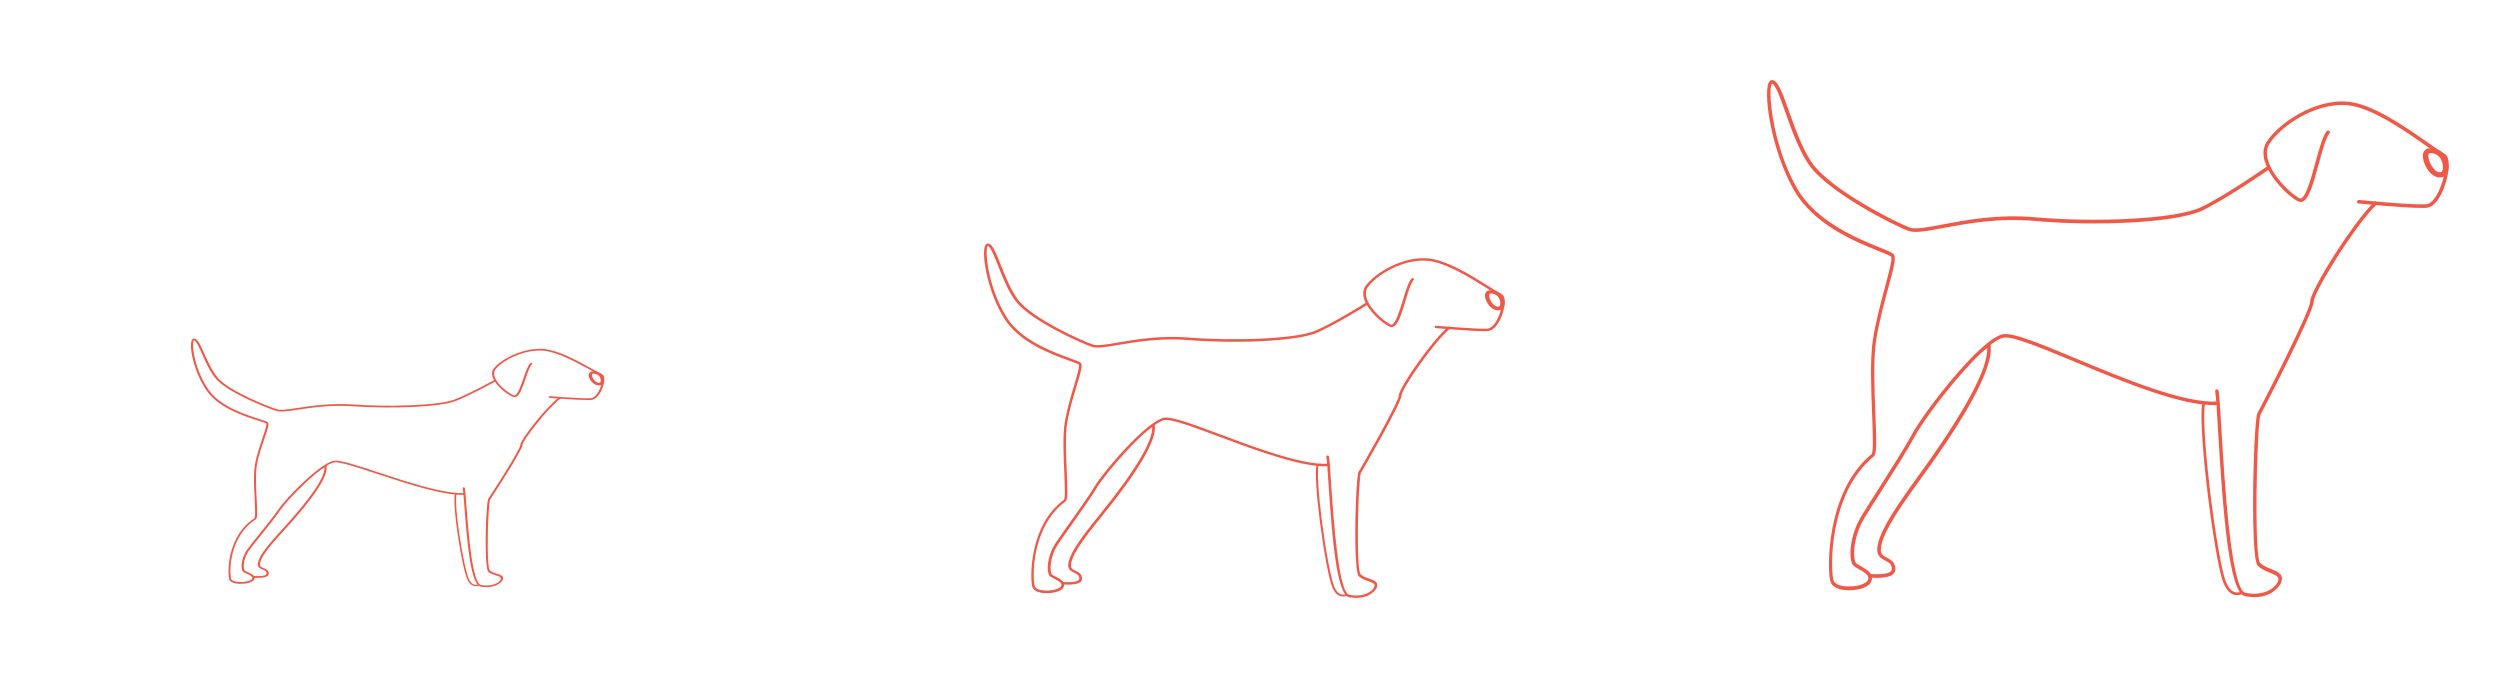
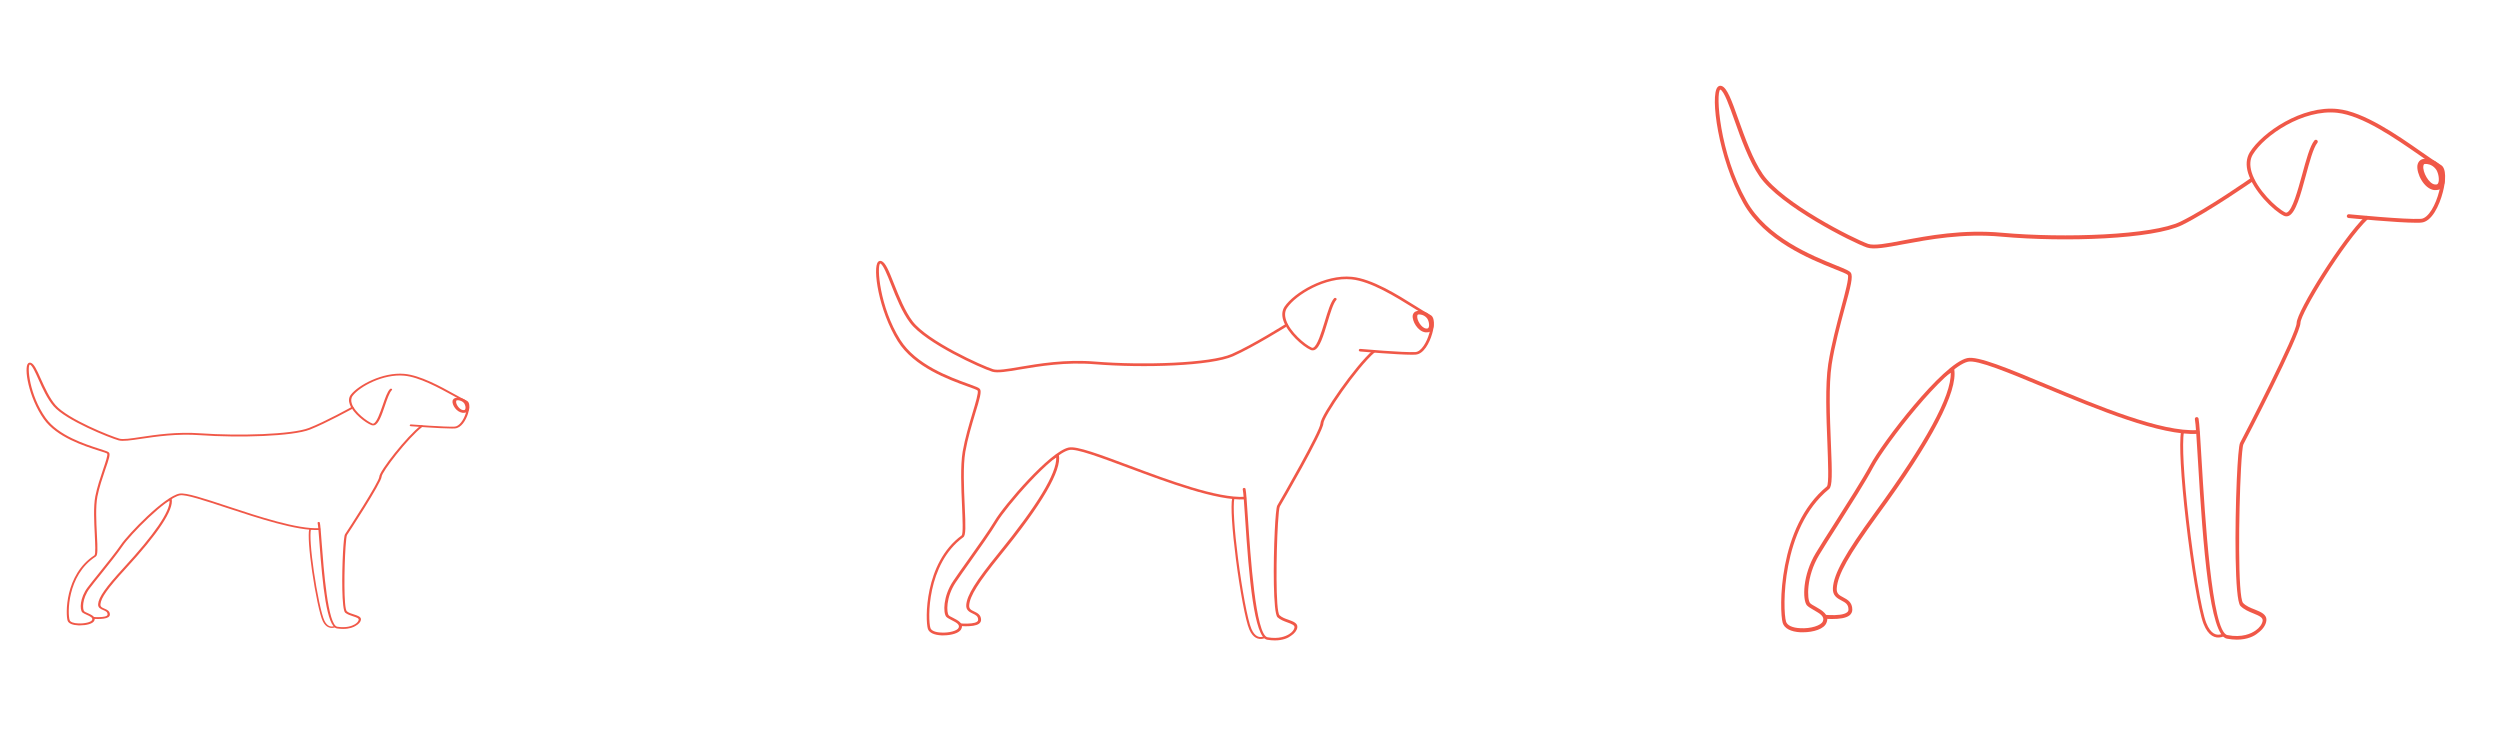
- <svg xmlns="http://www.w3.org/2000/svg" viewBox="76.827 35.919 931.37 256.563">
+ <svg xmlns="http://www.w3.org/2000/svg" viewBox="138.743 35.919 869.454 256.563">
  <g transform="matrix(0.582009, 0, 0, 0.569924, 337.2414, -202.5178)" style="">
    <path class="st1" d="M 963.1 681.9 C 962.472 685.625 962.482 692.539 962.939 701.233 C 963.46 711.133 964.562 723.342 965.965 735.779 C 969.018 762.856 973.494 791.016 976.5 798.8 C 982.1 813.2 991.4 803.1 991.4 803.1 L 983.5 675 L 963.1 681.9 Z" style="stroke: rgb(240, 88, 72); fill: none; stroke-width: 1.736px;" />
    <path class="st1" d="M 984.5 807.6 C 984.1 807.6 983.6 807.6 983.2 807.5 C 980 806.9 977.4 804.1 975.5 799.1 C 969.8 784.5 959.2 698.7 962 681.6 L 962.1 680.9 L 984.6 673.2 L 992.6 803.3 L 992.3 803.7 C 992.1 804 988.7 807.6 984.5 807.6 Z M 964.1 682.7 C 962.961 691.083 964.499 712.852 967.032 735.423 C 970.059 762.396 974.506 790.515 977.5 798.3 C 979.1 802.5 981.1 804.8 983.5 805.2 C 986.4 805.8 989.2 803.4 990.1 802.5 L 982.3 676.4 L 964.1 682.7 Z" style="fill: none;" />
    <path class="st1" d="M825.5,643.9c2.9,18-26.9,62.2-45.5,88.3s-24.2,37.2-24.7,45.2c-0.5,7.9,9.3,5.1,9.3,13s-24.7,3.3-24.7,3.3 s-8.4-0.9-7-22.3s60-105.2,60-105.2L825.5,643.9z" style="fill: none;" />
    <path class="st1" d="M753.7,796.1c-6.2,0-12.7-1.2-13.9-1.4c-0.3,0-9.4-1.3-7.9-23.5c1.4-21.5,57.9-102.4,60.3-105.8l0.3-0.3 l33.9-23.2l0.3,1.8c2.2,13.6-13.1,43.6-45.7,89.1c-17.3,24.3-24,36.4-24.5,44.6c-0.2,3.3,1.5,4.2,3.9,5.5 c2.4,1.3,5.4,2.9,5.4,7.5c0,1.4-0.6,2.6-1.7,3.5C762,795.6,757.9,796.1,753.7,796.1z M793.9,666.9c-3,4.3-58.4,84.1-59.7,104.4 c-1.3,19.8,5.9,21.1,6,21.1c5,0.9,18.8,2.7,22.5-0.4c0.6-0.5,0.8-1,0.8-1.7c0-3.2-1.8-4.2-4.2-5.5c-2.4-1.3-5.4-2.9-5.1-7.6 c0.5-8.7,7.3-21.1,24.9-45.8c30.7-43,46-71.7,45.5-85.6L793.9,666.9z" style="fill: rgb(240, 88, 72);" />
    <path class="st0" d="M971.6,674c2.1,10.9,4.5,130.2,18.2,133c13.6,2.7,21.8-4.5,22.4-9.7c0.6-5.1-9.1-5.1-13.6-10 c-4.5-4.8-2.1-94.2,0-98.1c2.1-3.9,33.9-66.9,33.9-73.6c0-6.7,27-50.9,40.6-64.3l-30.4-56.5l-40.2,34.8l-36.1,107.9L971.6,674z" style="fill: rgb(255, 255, 255);" />
    <path class="st0" d="M1042.7,504.9c-6.2,7.9-10.8,48.2-18.7,44.2c-7.9-4-27.2-24.4-19.9-36.9c7.4-12.5,31.2-28.4,51.6-26.1 c20.4,2.3,48.8,26.5,61.3,34c5.4,3.3-1.7,32.3-11.3,32.9s-43.2-2.8-43.2-2.8" style="fill: rgb(255, 255, 255);" />
    <path class="st1" d="M1103,554.3c-11.9,0-39.4-2.8-40.7-2.9c-0.6-0.1-1.1-0.6-1-1.3c0.1-0.6,0.6-1.1,1.3-1c0.3,0,33.6,3.4,43,2.8 c4.5-0.3,8.9-8.7,10.9-16.9c1.9-7.5,1.4-12.9-0.1-13.9c-3.1-1.9-7.2-4.8-11.9-8.2c-14.3-10.1-33.8-24-48.9-25.7 c-20.3-2.3-43.5,13.6-50.5,25.5c-1.7,2.9-1.9,6.5-0.7,10.7c3.1,10.6,14.8,21.9,20.1,24.6c0.4,0.2,0.7,0.2,1.1,0 c3.2-1.5,6.4-13.5,9-23.1c2.4-9,4.6-17.4,7.3-20.8c0.4-0.5,1.1-0.6,1.6-0.2c0.5,0.4,0.6,1.1,0.2,1.6c-2.4,3-4.7,11.7-6.9,20 c-3.1,11.7-6,22.7-10.2,24.6c-1,0.4-2,0.4-3-0.1c-6.4-3.2-18.1-15.2-21.3-26c-1.4-4.8-1.1-9,0.9-12.5c7.4-12.4,31.5-29,52.7-26.6 c15.6,1.7,35.5,15.8,49.9,26.1c4.7,3.3,8.7,6.2,11.8,8.1c3.3,2,2.8,9.8,1.1,16.4c-2.1,8.4-6.7,18.3-13,18.7 C1105,554.3,1104,554.3,1103,554.3z" style="fill: rgb(240, 88, 72);" />
    <path class="st0" d="M972.4,682.2c-37.1,2.4-123.2-47.3-137.4-43.9s-50,50.9-57.2,64.8s-24.5,40.3-32.4,53.6 c-7.9,13.3-7.6,27.9-5.5,30.6c2.1,2.7,12.1,5.1,9.7,10.9c-2.4,5.8-22.1,7.3-24.2,0c-2.1-7.3-3.1-57.8,26-82.1 c3.6-3-2.4-50.9,1.2-75.4c3.6-24.5,13.9-51.5,11.5-55.1c-2.4-3.6-45.7-13.6-62.4-43.9s-20-72.1-14.2-69.7s12.1,35.7,23.9,53.3 c11.8,17.6,54.2,39.7,63.6,43c9.4,3.3,40.9-10.3,80.3-6.7c39.4,3.6,90.9,1.2,107.2-7s42.3-26.8,42.3-26.8" style="fill: rgb(255, 255, 255);" />
    <path class="st1" d="M 995.6 808.7 C 993.8 808.7 991.8 808.5 989.6 808.1 C 979.4 806.1 975.4 753.1 972.3 699 C 971.6 686.6 971 676.9 970.5 674.2 C 970.4 673.6 970.8 673 971.4 672.9 C 972 672.8 972.6 673.2 972.7 673.8 C 973.2 676.6 973.8 685.9 974.5 698.9 C 976.5 733 980.6 804 989.9 805.9 C 998.8 807.7 1004.3 804.9 1006.8 803.1 C 1009.2 801.4 1010.7 799.2 1011 797.2 C 1011.2 795.2 1009.1 794.2 1005.5 792.7 C 1002.8 791.6 999.8 790.3 997.7 788.1 C 994.2 784.39 994.326 739.375 995.54 711.121 C 996.06 699.011 996.78 689.98 997.5 688.6 C 1000.3 683.3 1031.3 621.8 1031.3 615.5 C 1031.3 608.4 1058.6 563.8 1072.3 550.4 C 1072.8 550 1073.5 550 1073.9 550.4 C 1074.3 550.9 1074.3 551.6 1073.9 552 C 1059.8 565.8 1033.6 609.6 1033.6 615.4 C 1033.6 622.7 999.9 688.9 999.5 689.5 C 999.001 690.593 998.491 696.362 998.059 704.586 C 996.674 730.973 996.098 782.641 999.3 786.3 C 1001.1 788.2 1003.7 789.3 1006.3 790.3 C 1009.9 791.8 1013.7 793.3 1013.2 797.2 C 1012.9 799.8 1011 802.6 1008.1 804.7 C 1006.1 806.5 1001.9 808.7 995.6 808.7 Z" style="fill: rgb(240, 88, 72);" />
    <path class="st1" d="M736.4,804.2c-0.5,0-1,0-1.6,0c-5.8-0.3-9.6-2.4-10.6-5.7c-2.1-7.3-3.1-58.7,26.4-83.3 c1.3-1.5,0.7-14.7,0.3-26.4c-0.6-15.7-1.4-35.3,0.5-48.3c1.8-11.8,5.1-24.3,7.7-34.3c2.3-8.7,4.9-18.6,4-20 c-0.5-0.7-4.3-2.2-8-3.7c-14.6-6-41.8-17.2-54.5-40.3c-14.9-27.1-19.9-65.6-15.3-70.7c0.7-0.8,1.6-1,2.6-0.6 c3.1,1.3,5.7,8.3,9.9,20.5c3.8,10.8,8.5,24.3,14.5,33.2c11.9,17.7,54.4,39.5,63,42.6c3.5,1.2,11.1-0.2,20.7-2.1 c15.1-2.9,35.7-6.9,59.3-4.7c37.1,3.4,90,1.5,106.6-6.8c16.1-8,41.9-26.5,42.2-26.7c0.5-0.4,1.2-0.3,1.6,0.3 c0.4,0.5,0.3,1.2-0.3,1.6c-0.3,0.2-26.3,18.7-42.5,26.9c-17.2,8.6-69.7,10.6-107.8,7.1c-23.3-2.2-43.8,1.8-58.7,4.6 c-10.3,2-17.8,3.4-21.9,2c-8.8-3.1-52-25.3-64.2-43.5c-6.2-9.2-11-22.8-14.8-33.8c-3.1-8.9-6.3-18.2-8.6-19.1 c-2.8,1.9-0.6,38.5,15.7,68c12.3,22.3,39,33.3,53.3,39.2c5.8,2.4,8.2,3.4,9,4.6c1.5,2.2-0.1,8.7-3.7,21.9 c-2.6,9.9-5.9,22.3-7.7,34c-1.9,12.8-1.1,32.3-0.5,47.9c0.8,19.2,0.9,26.6-1.1,28.2c-28.7,23.9-27.8,73.8-25.7,80.9 c0.7,2.3,3.8,3.8,8.5,4c6.1,0.4,12.5-1.6,13.5-4.2c1.2-2.8-1.5-4.6-5.5-6.9c-1.7-1-3.2-1.9-4.1-2.9c-2.6-3.4-2.6-18.4,5.4-31.9 c2.8-4.8,6.9-11.3,11.2-18.2c7.7-12.4,16.5-26.4,21.2-35.3c7.3-14,43.3-62,58-65.4c6.3-1.5,24.4,6.2,47.4,16 c30.7,13.1,68.9,29.3,90.2,27.9c0.6,0,1.2,0.4,1.2,1.1c0,0.6-0.4,1.2-1.1,1.2c-21.8,1.4-60.3-15-91.2-28.1 c-21.7-9.2-40.4-17.2-46-15.9c-13.8,3.2-49.5,50.8-56.5,64.2c-4.7,9-13.5,23.1-21.2,35.5c-4.3,6.9-8.4,13.4-11.2,18.2 c-7.9,13.4-7.2,27.2-5.5,29.3c0.5,0.7,2,1.5,3.4,2.3c3.6,2.1,8.5,4.9,6.5,9.7C749.1,802.2,742.5,804.2,736.4,804.2z" style="fill: rgb(240, 88, 72);" />
  </g>
  <g transform="matrix(1, 0, 0, 1, -743.7156, -464.0491)">
    <path class="st0" d="M1725,555.8c-4.7-0.6-1.1,10.5,3.2,11.1s2.9-6.5,1.4-8.6C1727.8,555.7,1725,555.8,1725,555.8z" style="fill: rgb(255, 255, 255);" />
    <path class="st1" d="M 1729.697 566.068 C 1729.426 566.068 1729.245 566.068 1728.974 566.068 C 1725.449 565.582 1722.827 560.312 1723.189 557.474 C 1723.46 555.934 1724.545 555.042 1726.262 555.204 C 1726.804 555.204 1729.426 555.366 1731.234 557.636 C 1732.319 558.933 1733.494 562.825 1732.047 564.852 C 1731.595 565.663 1730.692 566.068 1729.697 566.068 Z M 1725.81 556.988 C 1725.539 556.988 1725.358 557.15 1725.268 557.636 C 1724.906 559.744 1727.166 563.879 1729.245 564.122 C 1729.968 564.203 1730.149 564.041 1730.33 563.798 C 1731.053 562.663 1730.42 559.663 1729.516 558.69 C 1728.16 556.988 1726.353 556.988 1726.172 556.988 L 1726.172 556.988 L 1725.991 556.988 C 1725.991 557.069 1725.901 556.988 1725.81 556.988 Z" style="fill: rgb(240, 88, 72);" />
  </g>
  <g transform="matrix(0.444566, 0, 0, 0.390533, 139.4927, -57.17903)" style="">
    <path class="st1" d="M 963.1 681.9 C 962.472 685.625 962.482 692.539 962.939 701.233 C 963.46 711.133 964.562 723.342 965.965 735.779 C 969.018 762.856 973.494 791.016 976.5 798.8 C 982.1 813.2 991.4 803.1 991.4 803.1 L 983.5 675 L 963.1 681.9 Z" style="stroke: rgb(240, 88, 72); fill: none; stroke-width: 1.736px;" />
    <path class="st1" d="M 984.5 807.6 C 984.1 807.6 983.6 807.6 983.2 807.5 C 980 806.9 977.4 804.1 975.5 799.1 C 969.8 784.5 959.2 698.7 962 681.6 L 962.1 680.9 L 984.6 673.2 L 992.6 803.3 L 992.3 803.7 C 992.1 804 988.7 807.6 984.5 807.6 Z M 964.1 682.7 C 962.961 691.083 964.499 712.852 967.032 735.423 C 970.059 762.396 974.506 790.515 977.5 798.3 C 979.1 802.5 981.1 804.8 983.5 805.2 C 986.4 805.8 989.2 803.4 990.1 802.5 L 982.3 676.4 L 964.1 682.7 Z" style="fill: none;" />
    <path class="st1" d="M825.5,643.9c2.9,18-26.9,62.2-45.5,88.3s-24.2,37.2-24.7,45.2c-0.5,7.9,9.3,5.1,9.3,13s-24.7,3.3-24.7,3.3 s-8.4-0.9-7-22.3s60-105.2,60-105.2L825.5,643.9z" style="fill: none;" />
    <path class="st1" d="M753.7,796.1c-6.2,0-12.7-1.2-13.9-1.4c-0.3,0-9.4-1.3-7.9-23.5c1.4-21.5,57.9-102.4,60.3-105.8l0.3-0.3 l33.9-23.2l0.3,1.8c2.2,13.6-13.1,43.6-45.7,89.1c-17.3,24.3-24,36.4-24.5,44.6c-0.2,3.3,1.5,4.2,3.9,5.5 c2.4,1.3,5.4,2.9,5.4,7.5c0,1.4-0.6,2.6-1.7,3.5C762,795.6,757.9,796.1,753.7,796.1z M793.9,666.9c-3,4.3-58.4,84.1-59.7,104.4 c-1.3,19.8,5.9,21.1,6,21.1c5,0.9,18.8,2.7,22.5-0.4c0.6-0.5,0.8-1,0.8-1.7c0-3.2-1.8-4.2-4.2-5.5c-2.4-1.3-5.4-2.9-5.1-7.6 c0.5-8.7,7.3-21.1,24.9-45.8c30.7-43,46-71.7,45.5-85.6L793.9,666.9z" style="fill: rgb(240, 88, 72);" />
    <path class="st0" d="M971.6,674c2.1,10.9,4.5,130.2,18.2,133c13.6,2.7,21.8-4.5,22.4-9.7c0.6-5.1-9.1-5.1-13.6-10 c-4.5-4.8-2.1-94.2,0-98.1c2.1-3.9,33.9-66.9,33.9-73.6c0-6.7,27-50.9,40.6-64.3l-30.4-56.5l-40.2,34.8l-36.1,107.9L971.6,674z" style="fill: rgb(255, 255, 255);" />
    <path class="st0" d="M1042.7,504.9c-6.2,7.9-10.8,48.2-18.7,44.2c-7.9-4-27.2-24.4-19.9-36.9c7.4-12.5,31.2-28.4,51.6-26.1 c20.4,2.3,48.8,26.5,61.3,34c5.4,3.3-1.7,32.3-11.3,32.9s-43.2-2.8-43.2-2.8" style="fill: rgb(255, 255, 255);" />
    <path class="st1" d="M1103,554.3c-11.9,0-39.4-2.8-40.7-2.9c-0.6-0.1-1.1-0.6-1-1.3c0.1-0.6,0.6-1.1,1.3-1c0.3,0,33.6,3.4,43,2.8 c4.5-0.3,8.9-8.7,10.9-16.9c1.9-7.5,1.4-12.9-0.1-13.9c-3.1-1.9-7.2-4.8-11.9-8.2c-14.3-10.1-33.8-24-48.9-25.7 c-20.3-2.3-43.5,13.6-50.5,25.5c-1.7,2.9-1.9,6.5-0.7,10.7c3.1,10.6,14.8,21.9,20.1,24.6c0.4,0.2,0.7,0.2,1.1,0 c3.2-1.5,6.4-13.5,9-23.1c2.4-9,4.6-17.4,7.3-20.8c0.4-0.5,1.1-0.6,1.6-0.2c0.5,0.4,0.6,1.1,0.2,1.6c-2.4,3-4.7,11.7-6.9,20 c-3.1,11.7-6,22.7-10.2,24.6c-1,0.4-2,0.4-3-0.1c-6.4-3.2-18.1-15.2-21.3-26c-1.4-4.8-1.1-9,0.9-12.5c7.4-12.4,31.5-29,52.7-26.6 c15.6,1.7,35.5,15.8,49.9,26.1c4.7,3.3,8.7,6.2,11.8,8.1c3.3,2,2.8,9.8,1.1,16.4c-2.1,8.4-6.7,18.3-13,18.7 C1105,554.3,1104,554.3,1103,554.3z" style="fill: rgb(240, 88, 72);" />
    <path class="st0" d="M972.4,682.2c-37.1,2.4-123.2-47.3-137.4-43.9s-50,50.9-57.2,64.8s-24.5,40.3-32.4,53.6 c-7.9,13.3-7.6,27.9-5.5,30.6c2.1,2.7,12.1,5.1,9.7,10.9c-2.4,5.8-22.1,7.3-24.2,0c-2.1-7.3-3.1-57.8,26-82.1 c3.6-3-2.4-50.9,1.2-75.4c3.6-24.5,13.9-51.5,11.5-55.1c-2.4-3.6-45.7-13.6-62.4-43.9s-20-72.1-14.2-69.7s12.1,35.7,23.9,53.3 c11.8,17.6,54.2,39.7,63.6,43c9.4,3.3,40.9-10.3,80.3-6.7c39.4,3.6,90.9,1.2,107.2-7s42.3-26.8,42.3-26.8" style="fill: rgb(255, 255, 255);" />
    <path class="st1" d="M 995.6 808.7 C 993.8 808.7 991.8 808.5 989.6 808.1 C 979.4 806.1 975.4 753.1 972.3 699 C 971.6 686.6 971 676.9 970.5 674.2 C 970.4 673.6 970.8 673 971.4 672.9 C 972 672.8 972.6 673.2 972.7 673.8 C 973.2 676.6 973.8 685.9 974.5 698.9 C 976.5 733 980.6 804 989.9 805.9 C 998.8 807.7 1004.3 804.9 1006.8 803.1 C 1009.2 801.4 1010.7 799.2 1011 797.2 C 1011.2 795.2 1009.1 794.2 1005.5 792.7 C 1002.8 791.6 999.8 790.3 997.7 788.1 C 994.2 784.39 994.326 739.375 995.54 711.121 C 996.06 699.011 996.78 689.98 997.5 688.6 C 1000.3 683.3 1031.3 621.8 1031.3 615.5 C 1031.3 608.4 1058.6 563.8 1072.3 550.4 C 1072.8 550 1073.5 550 1073.9 550.4 C 1074.3 550.9 1074.3 551.6 1073.9 552 C 1059.8 565.8 1033.6 609.6 1033.6 615.4 C 1033.6 622.7 999.9 688.9 999.5 689.5 C 999.001 690.593 998.491 696.362 998.059 704.586 C 996.674 730.973 996.098 782.641 999.3 786.3 C 1001.1 788.2 1003.7 789.3 1006.3 790.3 C 1009.9 791.8 1013.7 793.3 1013.2 797.2 C 1012.9 799.8 1011 802.6 1008.1 804.7 C 1006.1 806.5 1001.9 808.7 995.6 808.7 Z" style="fill: rgb(240, 88, 72);" />
    <path class="st1" d="M736.4,804.2c-0.5,0-1,0-1.6,0c-5.8-0.3-9.6-2.4-10.6-5.7c-2.1-7.3-3.1-58.7,26.4-83.3 c1.3-1.5,0.7-14.7,0.3-26.4c-0.6-15.7-1.4-35.3,0.5-48.3c1.8-11.8,5.1-24.3,7.7-34.3c2.3-8.7,4.9-18.6,4-20 c-0.5-0.7-4.3-2.2-8-3.7c-14.6-6-41.8-17.2-54.5-40.3c-14.9-27.1-19.9-65.6-15.3-70.7c0.7-0.8,1.6-1,2.6-0.6 c3.1,1.3,5.7,8.3,9.9,20.5c3.8,10.8,8.5,24.3,14.5,33.2c11.9,17.7,54.4,39.5,63,42.6c3.5,1.2,11.1-0.2,20.7-2.1 c15.1-2.9,35.7-6.9,59.3-4.7c37.1,3.4,90,1.5,106.6-6.8c16.1-8,41.9-26.5,42.2-26.7c0.5-0.4,1.2-0.3,1.6,0.3 c0.4,0.5,0.3,1.2-0.3,1.6c-0.3,0.2-26.3,18.7-42.5,26.9c-17.2,8.6-69.7,10.6-107.8,7.1c-23.3-2.2-43.8,1.8-58.7,4.6 c-10.3,2-17.8,3.4-21.9,2c-8.8-3.1-52-25.3-64.2-43.5c-6.2-9.2-11-22.8-14.8-33.8c-3.1-8.9-6.3-18.2-8.6-19.1 c-2.8,1.9-0.6,38.5,15.7,68c12.3,22.3,39,33.3,53.3,39.2c5.8,2.4,8.2,3.4,9,4.6c1.5,2.2-0.1,8.7-3.7,21.9 c-2.6,9.9-5.9,22.3-7.7,34c-1.9,12.8-1.1,32.3-0.5,47.9c0.8,19.2,0.9,26.6-1.1,28.2c-28.7,23.9-27.8,73.8-25.7,80.9 c0.7,2.3,3.8,3.8,8.5,4c6.1,0.4,12.5-1.6,13.5-4.2c1.2-2.8-1.5-4.6-5.5-6.9c-1.7-1-3.2-1.9-4.1-2.9c-2.6-3.4-2.6-18.4,5.4-31.9 c2.8-4.8,6.9-11.3,11.2-18.2c7.7-12.4,16.5-26.4,21.2-35.3c7.3-14,43.3-62,58-65.4c6.3-1.5,24.4,6.2,47.4,16 c30.7,13.1,68.9,29.3,90.2,27.9c0.6,0,1.2,0.4,1.2,1.1c0,0.6-0.4,1.2-1.1,1.2c-21.8,1.4-60.3-15-91.2-28.1 c-21.7-9.2-40.4-17.2-46-15.9c-13.8,3.2-49.5,50.8-56.5,64.2c-4.7,9-13.5,23.1-21.2,35.5c-4.3,6.9-8.4,13.4-11.2,18.2 c-7.9,13.4-7.2,27.2-5.5,29.3c0.5,0.7,2,1.5,3.4,2.3c3.6,2.1,8.5,4.9,6.5,9.7C749.1,802.2,742.5,804.2,736.4,804.2z" style="fill: rgb(240, 88, 72);" />
  </g>
  <g transform="matrix(0.763847, 0, 0, 0.685236, -686.1932, -236.3896)">
    <path class="st0" d="M1725,555.8c-4.7-0.6-1.1,10.5,3.2,11.1s2.9-6.5,1.4-8.6C1727.8,555.7,1725,555.8,1725,555.8z" style="fill: rgb(255, 255, 255);" />
    <path class="st1" d="M 1729.697 566.068 C 1729.426 566.068 1729.245 566.068 1728.974 566.068 C 1725.449 565.582 1722.827 560.312 1723.189 557.474 C 1723.46 555.934 1724.545 555.042 1726.262 555.204 C 1726.804 555.204 1729.426 555.366 1731.234 557.636 C 1732.319 558.933 1733.494 562.825 1732.047 564.852 C 1731.595 565.663 1730.692 566.068 1729.697 566.068 Z M 1725.81 556.988 C 1725.539 556.988 1725.358 557.15 1725.268 557.636 C 1724.906 559.744 1727.166 563.879 1729.245 564.122 C 1729.968 564.203 1730.149 564.041 1730.33 563.798 C 1731.053 562.663 1730.42 559.663 1729.516 558.69 C 1728.16 556.988 1726.353 556.988 1726.172 556.988 L 1726.172 556.988 L 1725.991 556.988 C 1725.991 557.069 1725.901 556.988 1725.81 556.988 Z" style="fill: rgb(240, 88, 72);" />
  </g>
  <g transform="matrix(0.352903, 0, 0, 0.273964, -93.29304, 33.09221)" style="">
    <path class="st1" d="M 963.1 681.9 C 962.472 685.625 962.482 692.539 962.939 701.233 C 963.46 711.133 964.562 723.342 965.965 735.779 C 969.018 762.856 973.494 791.016 976.5 798.8 C 982.1 813.2 991.4 803.1 991.4 803.1 L 983.5 675 L 963.1 681.9 Z" style="stroke: rgb(240, 88, 72); fill: none; stroke-width: 1.736px;" />
    <path class="st1" d="M 984.5 807.6 C 984.1 807.6 983.6 807.6 983.2 807.5 C 980 806.9 977.4 804.1 975.5 799.1 C 969.8 784.5 959.2 698.7 962 681.6 L 962.1 680.9 L 984.6 673.2 L 992.6 803.3 L 992.3 803.7 C 992.1 804 988.7 807.6 984.5 807.6 Z M 964.1 682.7 C 962.961 691.083 964.499 712.852 967.032 735.423 C 970.059 762.396 974.506 790.515 977.5 798.3 C 979.1 802.5 981.1 804.8 983.5 805.2 C 986.4 805.8 989.2 803.4 990.1 802.5 L 982.3 676.4 L 964.1 682.7 Z" style="fill: none;" />
    <path class="st1" d="M825.5,643.9c2.9,18-26.9,62.2-45.5,88.3s-24.2,37.2-24.7,45.2c-0.5,7.9,9.3,5.1,9.3,13s-24.7,3.3-24.7,3.3 s-8.4-0.9-7-22.3s60-105.2,60-105.2L825.5,643.9z" style="fill: none;" />
    <path class="st1" d="M753.7,796.1c-6.2,0-12.7-1.2-13.9-1.4c-0.3,0-9.4-1.3-7.9-23.5c1.4-21.5,57.9-102.4,60.3-105.8l0.3-0.3 l33.9-23.2l0.3,1.8c2.2,13.6-13.1,43.6-45.7,89.1c-17.3,24.3-24,36.4-24.5,44.6c-0.2,3.3,1.5,4.2,3.9,5.5 c2.4,1.3,5.4,2.9,5.4,7.5c0,1.4-0.6,2.6-1.7,3.5C762,795.6,757.9,796.1,753.7,796.1z M793.9,666.9c-3,4.3-58.4,84.1-59.7,104.4 c-1.3,19.8,5.9,21.1,6,21.1c5,0.9,18.8,2.7,22.5-0.4c0.6-0.5,0.8-1,0.8-1.7c0-3.2-1.8-4.2-4.2-5.5c-2.4-1.3-5.4-2.9-5.1-7.6 c0.5-8.7,7.3-21.1,24.9-45.8c30.7-43,46-71.7,45.5-85.6L793.9,666.9z" style="fill: rgb(240, 88, 72);" />
    <path class="st0" d="M971.6,674c2.1,10.9,4.5,130.2,18.2,133c13.6,2.7,21.8-4.5,22.4-9.7c0.6-5.1-9.1-5.1-13.6-10 c-4.5-4.8-2.1-94.2,0-98.1c2.1-3.9,33.9-66.9,33.9-73.6c0-6.7,27-50.9,40.6-64.3l-30.4-56.5l-40.2,34.8l-36.1,107.9L971.6,674z" style="fill: rgb(255, 255, 255);" />
    <path class="st0" d="M1042.7,504.9c-6.2,7.9-10.8,48.2-18.7,44.2c-7.9-4-27.2-24.4-19.9-36.9c7.4-12.5,31.2-28.4,51.6-26.1 c20.4,2.3,48.8,26.5,61.3,34c5.4,3.3-1.7,32.3-11.3,32.9s-43.2-2.8-43.2-2.8" style="fill: rgb(255, 255, 255);" />
    <path class="st1" d="M1103,554.3c-11.9,0-39.4-2.8-40.7-2.9c-0.6-0.1-1.1-0.6-1-1.3c0.1-0.6,0.6-1.1,1.3-1c0.3,0,33.6,3.4,43,2.8 c4.5-0.3,8.9-8.7,10.9-16.9c1.9-7.5,1.4-12.9-0.1-13.9c-3.1-1.9-7.2-4.8-11.9-8.2c-14.3-10.1-33.8-24-48.9-25.7 c-20.3-2.3-43.5,13.6-50.5,25.5c-1.7,2.9-1.9,6.5-0.7,10.7c3.1,10.6,14.8,21.9,20.1,24.6c0.4,0.2,0.7,0.2,1.1,0 c3.2-1.5,6.4-13.5,9-23.1c2.4-9,4.6-17.4,7.3-20.8c0.4-0.5,1.1-0.6,1.6-0.2c0.5,0.4,0.6,1.1,0.2,1.6c-2.4,3-4.7,11.7-6.9,20 c-3.1,11.7-6,22.7-10.2,24.6c-1,0.4-2,0.4-3-0.1c-6.4-3.2-18.1-15.2-21.3-26c-1.4-4.8-1.1-9,0.9-12.5c7.4-12.4,31.5-29,52.7-26.6 c15.6,1.7,35.5,15.8,49.9,26.1c4.7,3.3,8.7,6.2,11.8,8.1c3.3,2,2.8,9.8,1.1,16.4c-2.1,8.4-6.7,18.3-13,18.7 C1105,554.3,1104,554.3,1103,554.3z" style="fill: rgb(240, 88, 72);" />
    <path class="st0" d="M972.4,682.2c-37.1,2.4-123.2-47.3-137.4-43.9s-50,50.9-57.2,64.8s-24.5,40.3-32.4,53.6 c-7.9,13.3-7.6,27.9-5.5,30.6c2.1,2.7,12.1,5.1,9.7,10.9c-2.4,5.8-22.1,7.3-24.2,0c-2.1-7.3-3.1-57.8,26-82.1 c3.6-3-2.4-50.9,1.2-75.4c3.6-24.5,13.9-51.5,11.5-55.1c-2.4-3.6-45.7-13.6-62.4-43.9s-20-72.1-14.2-69.7s12.1,35.7,23.9,53.3 c11.8,17.6,54.2,39.7,63.6,43c9.4,3.3,40.9-10.3,80.3-6.7c39.4,3.6,90.9,1.2,107.2-7s42.3-26.8,42.3-26.8" style="fill: rgb(255, 255, 255);" />
    <path class="st1" d="M 995.6 808.7 C 993.8 808.7 991.8 808.5 989.6 808.1 C 979.4 806.1 975.4 753.1 972.3 699 C 971.6 686.6 971 676.9 970.5 674.2 C 970.4 673.6 970.8 673 971.4 672.9 C 972 672.8 972.6 673.2 972.7 673.8 C 973.2 676.6 973.8 685.9 974.5 698.9 C 976.5 733 980.6 804 989.9 805.9 C 998.8 807.7 1004.3 804.9 1006.8 803.1 C 1009.2 801.4 1010.7 799.2 1011 797.2 C 1011.2 795.2 1009.1 794.2 1005.5 792.7 C 1002.8 791.6 999.8 790.3 997.7 788.1 C 994.2 784.39 994.326 739.375 995.54 711.121 C 996.06 699.011 996.78 689.98 997.5 688.6 C 1000.3 683.3 1031.3 621.8 1031.3 615.5 C 1031.3 608.4 1058.6 563.8 1072.3 550.4 C 1072.8 550 1073.5 550 1073.9 550.4 C 1074.3 550.9 1074.3 551.6 1073.9 552 C 1059.8 565.8 1033.6 609.6 1033.6 615.4 C 1033.6 622.7 999.9 688.9 999.5 689.5 C 999.001 690.593 998.491 696.362 998.059 704.586 C 996.674 730.973 996.098 782.641 999.3 786.3 C 1001.1 788.2 1003.7 789.3 1006.3 790.3 C 1009.9 791.8 1013.7 793.3 1013.2 797.2 C 1012.9 799.8 1011 802.6 1008.1 804.7 C 1006.1 806.5 1001.9 808.7 995.6 808.7 Z" style="fill: rgb(240, 88, 72);" />
    <path class="st1" d="M736.4,804.2c-0.5,0-1,0-1.6,0c-5.8-0.3-9.6-2.4-10.6-5.7c-2.1-7.3-3.1-58.7,26.4-83.3 c1.3-1.5,0.7-14.7,0.3-26.4c-0.6-15.7-1.4-35.3,0.5-48.3c1.8-11.8,5.1-24.3,7.7-34.3c2.3-8.7,4.9-18.6,4-20 c-0.5-0.7-4.3-2.2-8-3.7c-14.6-6-41.8-17.2-54.5-40.3c-14.9-27.1-19.9-65.6-15.3-70.7c0.7-0.8,1.6-1,2.6-0.6 c3.1,1.3,5.7,8.3,9.9,20.5c3.8,10.8,8.5,24.3,14.5,33.2c11.9,17.7,54.4,39.5,63,42.6c3.5,1.2,11.1-0.2,20.7-2.1 c15.1-2.9,35.7-6.9,59.3-4.7c37.1,3.4,90,1.5,106.6-6.8c16.1-8,41.9-26.5,42.2-26.7c0.5-0.4,1.2-0.3,1.6,0.3 c0.4,0.5,0.3,1.2-0.3,1.6c-0.3,0.2-26.3,18.7-42.5,26.9c-17.2,8.6-69.7,10.6-107.8,7.1c-23.3-2.2-43.8,1.8-58.7,4.6 c-10.3,2-17.8,3.4-21.9,2c-8.8-3.1-52-25.3-64.2-43.5c-6.2-9.2-11-22.8-14.8-33.8c-3.1-8.9-6.3-18.2-8.6-19.1 c-2.8,1.9-0.6,38.5,15.7,68c12.3,22.3,39,33.3,53.3,39.2c5.8,2.4,8.2,3.4,9,4.6c1.5,2.2-0.1,8.7-3.7,21.9 c-2.6,9.9-5.9,22.3-7.7,34c-1.9,12.8-1.1,32.3-0.5,47.9c0.8,19.2,0.9,26.6-1.1,28.2c-28.7,23.9-27.8,73.8-25.7,80.9 c0.7,2.3,3.8,3.8,8.5,4c6.1,0.4,12.5-1.6,13.5-4.2c1.2-2.8-1.5-4.6-5.5-6.9c-1.7-1-3.2-1.9-4.1-2.9c-2.6-3.4-2.6-18.4,5.4-31.9 c2.8-4.8,6.9-11.3,11.2-18.2c7.7-12.4,16.5-26.4,21.2-35.3c7.3-14,43.3-62,58-65.4c6.3-1.5,24.4,6.2,47.4,16 c30.7,13.1,68.9,29.3,90.2,27.9c0.6,0,1.2,0.4,1.2,1.1c0,0.6-0.4,1.2-1.1,1.2c-21.8,1.4-60.3-15-91.2-28.1 c-21.7-9.2-40.4-17.2-46-15.9c-13.8,3.2-49.5,50.8-56.5,64.2c-4.7,9-13.5,23.1-21.2,35.5c-4.3,6.9-8.4,13.4-11.2,18.2 c-7.9,13.4-7.2,27.2-5.5,29.3c0.5,0.7,2,1.5,3.4,2.3c3.6,2.1,8.5,4.9,6.5,9.7C749.1,802.2,742.5,804.2,736.4,804.2z" style="fill: rgb(240, 88, 72);" />
  </g>
  <g transform="matrix(0.606353, 0, 0, 0.480703, -748.7343, -92.62665)">
    <path class="st0" d="M1725,555.8c-4.7-0.6-1.1,10.5,3.2,11.1s2.9-6.5,1.4-8.6C1727.8,555.7,1725,555.8,1725,555.8z" style="fill: rgb(255, 255, 255);" />
    <path class="st1" d="M 1729.697 566.068 C 1729.426 566.068 1729.245 566.068 1728.974 566.068 C 1725.449 565.582 1722.827 560.312 1723.189 557.474 C 1723.46 555.934 1724.545 555.042 1726.262 555.204 C 1726.804 555.204 1729.426 555.366 1731.234 557.636 C 1732.319 558.933 1733.494 562.825 1732.047 564.852 C 1731.595 565.663 1730.692 566.068 1729.697 566.068 Z M 1725.81 556.988 C 1725.539 556.988 1725.358 557.15 1725.268 557.636 C 1724.906 559.744 1727.166 563.879 1729.245 564.122 C 1729.968 564.203 1730.149 564.041 1730.33 563.798 C 1731.053 562.663 1730.42 559.663 1729.516 558.69 C 1728.16 556.988 1726.353 556.988 1726.172 556.988 L 1726.172 556.988 L 1725.991 556.988 C 1725.991 557.069 1725.901 556.988 1725.81 556.988 Z" style="fill: rgb(240, 88, 72);" />
  </g>
</svg>
